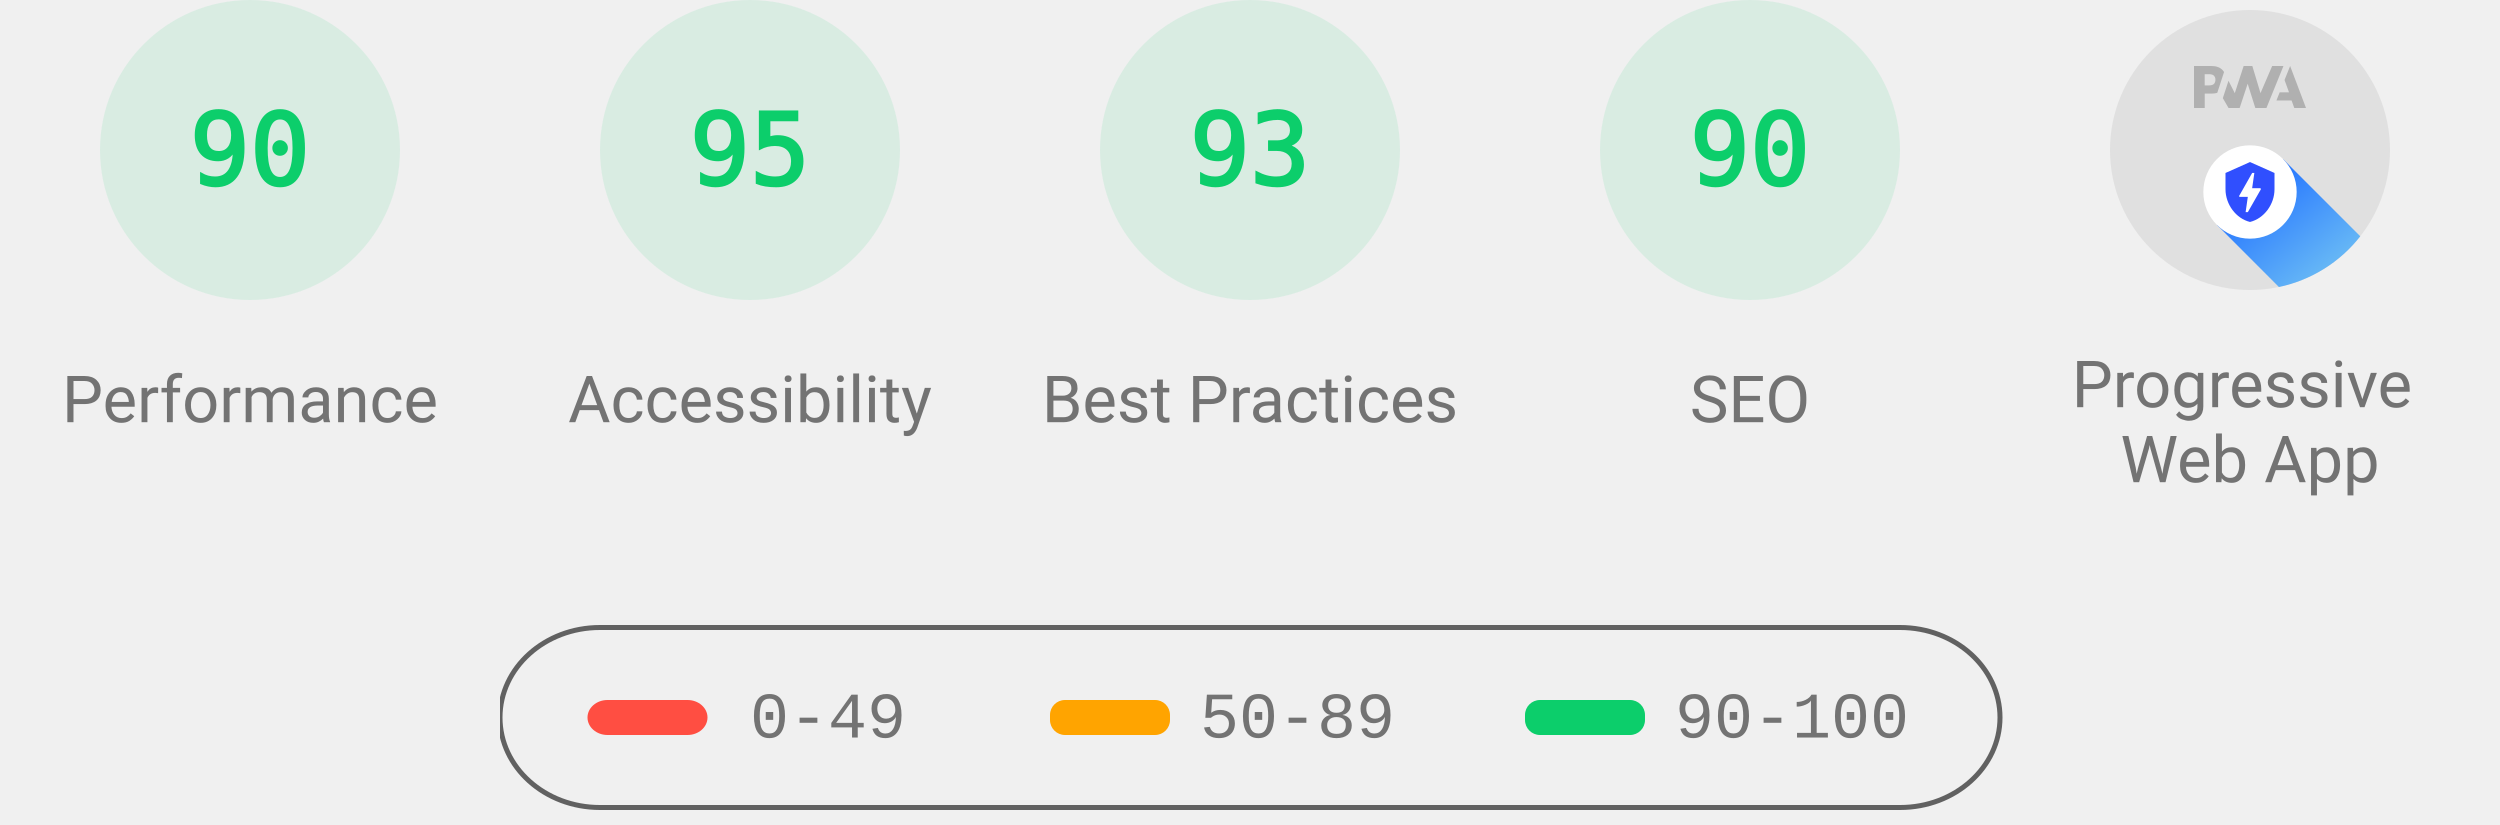
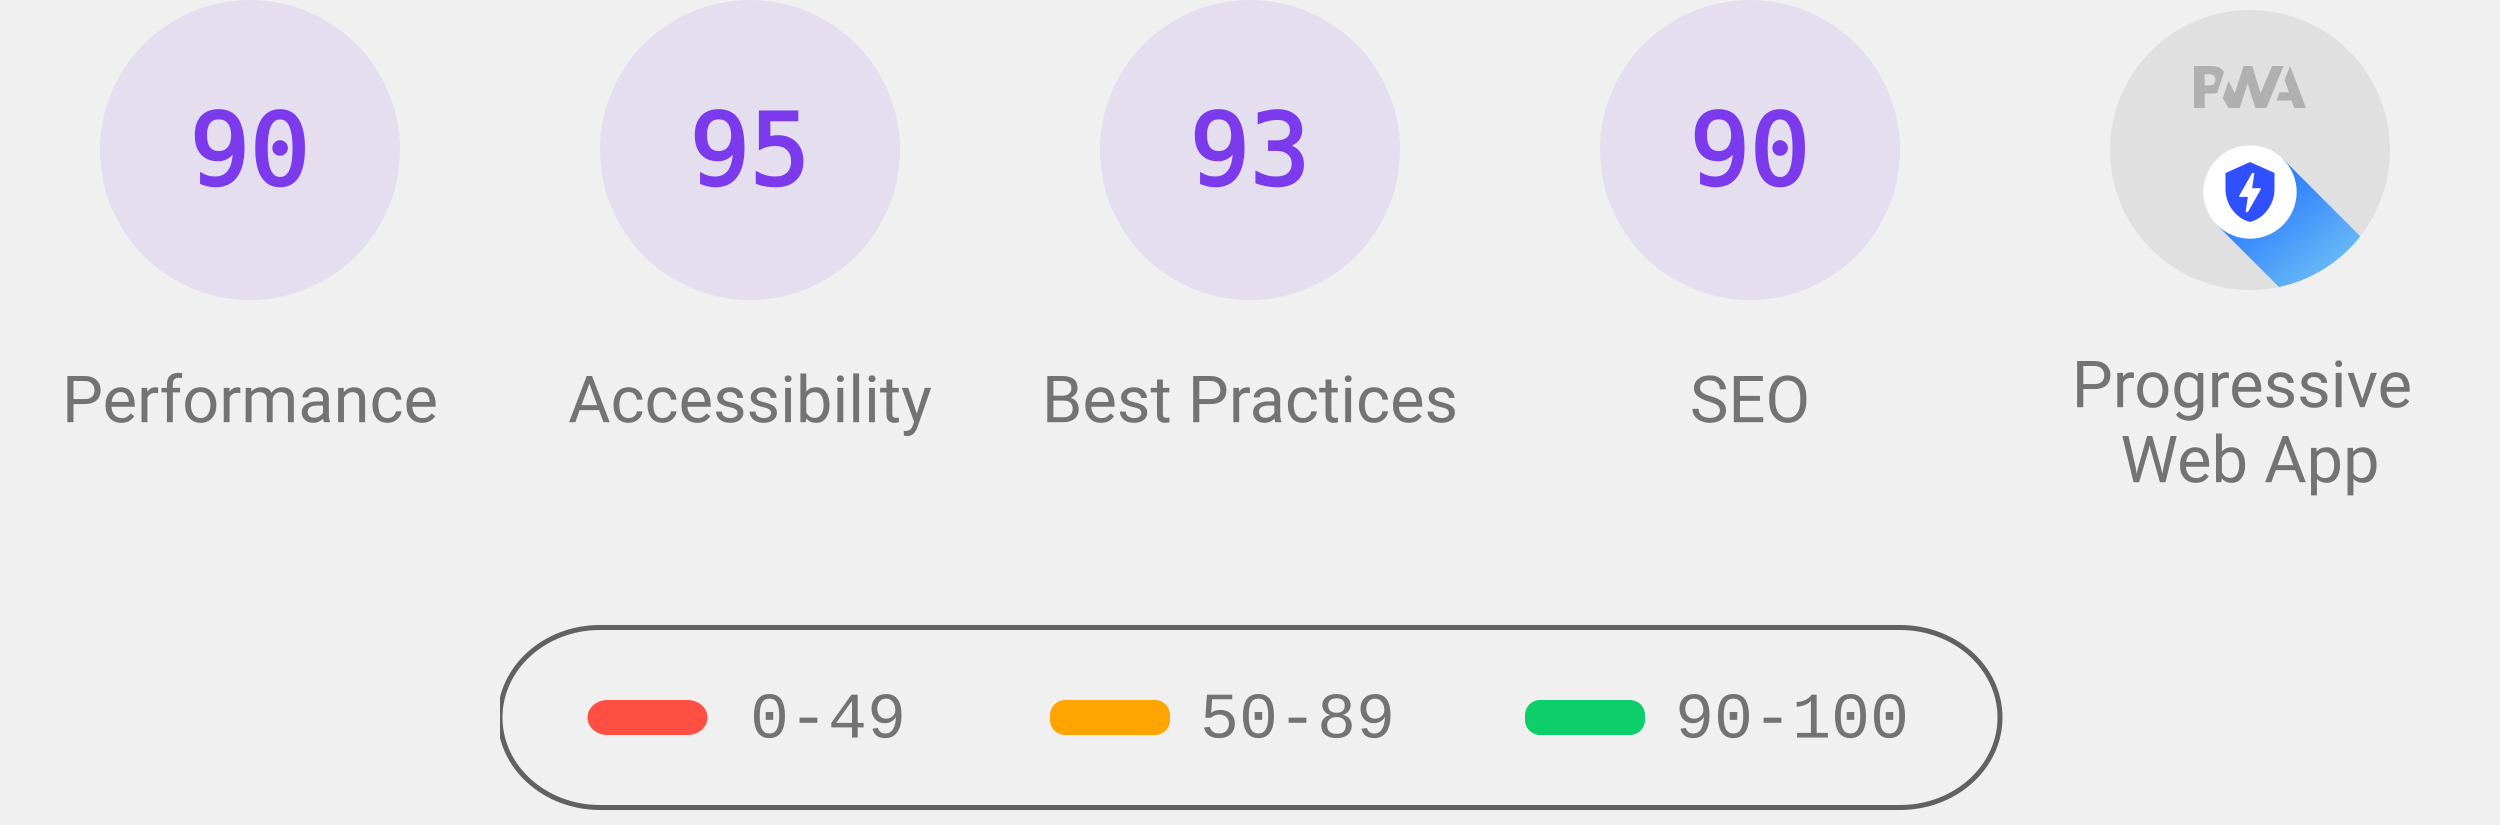
<svg xmlns="http://www.w3.org/2000/svg" class="theme--agnostic" fill="none" width="1000" height="330">
  <style>
			.gauge-base {
				opacity: 0.1
			}

			.gauge-arc {
				fill: none;
				animation-delay: 250ms;
				stroke-linecap: round;
				transform: rotate(-90deg);
				transform-origin: 100px 60px;
				animation: load-gauge 1s ease forwards
			}

			.guage-text {
				font-size: 40px;
				font-family: monospace;
				text-align: center
			}

			.guage-red {
				color: #ff4e42;
				fill: #ff4e42;
				stroke: #ff4e42
			}
			.guage-orange {
				color: #ffa400;
				fill: #ffa400;
				stroke: #ffa400
			}
			.guage-green {
- 				color: #0cce6b;
- 				fill: #0cce6b;
- 				stroke: #0cce6b
+ 				color: #7C3AED;
+ 				fill: #7C3AED;
+ 				stroke: #7C3AED
			}
			.theme--agnostic .guage-undefined {
				color: #5c5c5c;
				fill: #5c5c5c;
				stroke: #5c5c5c
			}
			.theme--light .guage-undefined {
				color: #1e1e1e;
				fill: #1e1e1e;
				stroke: #1e1e1e
			}
			.theme--dark .guage-undefined {
				color: #f5f5f5;
				fill: #f5f5f5;
				stroke: #f5f5f5
			}

			.guage-title {
				stroke: none;
				font-size: 26px;
				line-height: 26px;
				font-family: Roboto, Halvetica, Arial, sans-serif
			}
			.metric.guage-title {
				font-family: 'Courier New', Courier, monospace
			}
			.theme--agnostic .guage-title {
				color: #737373;
				fill: #737373
			}
			.theme--light .guage-title {
				color: #212121;
				fill: #212121
			}
			.theme--dark .guage-title {
				color: #f5f5f5;
				fill: #f5f5f5
			}

			@keyframes load-gauge {
				from {
					stroke-dasharray: 0 352.858
				}
			}
			.lh-gauge--pwa__disc {
				fill: #e0e0e0
			}
			.lh-gauge--pwa__logo {
				position: relative;
				fill: #b0b0b0
			}
			.lh-gauge--pwa__invisible {
				display: none
			}
			.lh-gauge--pwa__visible {
				display: inline
			}
			.guage-invisible {
				display: none
			}
			.lh-gauge--pwa__logo--primary-color {
				fill: #304ffe
			}
			.theme--agnostic .lh-gauge--pwa__logo--secondary-color {
				fill: #787878
			}
			.theme--light .lh-gauge--pwa__logo--secondary-color {
				fill: #3d3d3d
			}
			.theme--dark .lh-gauge--pwa__logo--secondary-color {
				fill: #d8b6b6
			}
			.theme--light #svg_2 {
				stroke: #00000022
			}
			.theme--agnostic #svg_2 {
				stroke: #616161
			}
			.theme--light #svg_2 {
				stroke: #00000022
			}
			.theme--dark #svg_2 {
				stroke: #f5f5f566
			}
		</style>
  <svg class="guage-div guage-perf guage-green" viewBox="0 0 200 200" width="200" height="200" x="0" y="0">
    <circle class="gauge-base" r="56" cx="100" cy="60" stroke-width="8" />
    <circle class="gauge-arc guage-arc-1" r="56" cx="100" cy="60" stroke-width="8" style="stroke-dasharray: 316.672, 351.858;" />
    <text class="guage-text" x="100px" y="60px" alignment-baseline="central" dominant-baseline="central" text-anchor="middle">90</text>
    <text class="guage-title" x="100px" y="160px" alignment-baseline="central" dominant-baseline="central" text-anchor="middle">Performance</text>
  </svg>
  <svg class="guage-div guage-acc guage-green" viewBox="0 0 200 200" width="200" height="200" x="200" y="0">
    <circle class="gauge-base" r="56" cx="100" cy="60" stroke-width="8" />
    <circle class="gauge-arc guage-arc-2" r="56" cx="100" cy="60" stroke-width="8" style="stroke-dasharray: 334.265, 351.858;" />
    <text class="guage-text" x="100px" y="60px" alignment-baseline="central" dominant-baseline="central" text-anchor="middle">95</text>
    <text class="guage-title" x="100px" y="160px" alignment-baseline="central" dominant-baseline="central" text-anchor="middle">Accessibility</text>
  </svg>
  <svg class="guage-div guage-best guage-green" viewBox="0 0 200 200" width="200" height="200" x="400" y="0">
    <circle class="gauge-base" r="56" cx="100" cy="60" stroke-width="8" />
    <circle class="gauge-arc guage-arc-3" r="56" cx="100" cy="60" stroke-width="8" style="stroke-dasharray: 327.228, 351.858;" />
    <text class="guage-text" x="100px" y="60px" alignment-baseline="central" dominant-baseline="central" text-anchor="middle">93</text>
    <text class="guage-title" x="100px" y="160px" alignment-baseline="central" dominant-baseline="central" text-anchor="middle">Best Practices</text>
  </svg>
  <svg class="guage-div guage-seo guage-green" viewBox="0 0 200 200" width="200" height="200" x="600" y="0">
    <circle class="gauge-base" r="56" cx="100" cy="60" stroke-width="8" />
    <circle class="gauge-arc guage-arc-4" r="56" cx="100" cy="60" stroke-width="8" style="stroke-dasharray: 316.672, 351.858;" />
    <text class="guage-text" x="100px" y="60px" alignment-baseline="central" dominant-baseline="central" text-anchor="middle">90</text>
    <text class="guage-title" x="100px" y="160px" alignment-baseline="central" dominant-baseline="central" text-anchor="middle">SEO</text>
  </svg>
  <svg class="guage-div guage-pwa " viewBox="0 0 200 200" width="200" height="200" x="800" y="0">
    <svg viewBox="0 0 60 60" width="112" height="112" x="44" y="4">
      <defs>
        <linearGradient id="lh-gauge--pwa__check-circle__gradient-0" x1="50%" y1="0%" x2="50%" y2="100%">
          <stop stop-color="#00C852" offset="0%" />
          <stop stop-color="#009688" offset="100%" />
        </linearGradient>
        <linearGradient id="lh-gauge--pwa__installable__shadow-gradient-0" x1="76.056%" x2="24.111%" y1="82.995%" y2="24.735%">
          <stop stop-color="#A5D6A7" offset="0%" />
          <stop stop-color="#80CBC4" offset="100%" />
        </linearGradient>
        <linearGradient id="lh-gauge--pwa__fast-reliable__shadow-gradient-0" x1="76.056%" y1="82.995%" x2="25.678%" y2="26.493%">
          <stop stop-color="#64B5F6" offset="0%" />
          <stop stop-color="#2979FF" offset="100%" />
        </linearGradient>
        <g id="lh-gauge--pwa__fast-reliable-badge-0">
          <circle fill="#FFFFFF" cx="10" cy="10" r="10" />
          <path fill="#304FFE" d="M10 3.58l5.25 2.34v3.5c0 3.23-2.24 6.26-5.25 7-3.01-.74-5.25-3.77-5.25-7v-3.5L10 3.58zm-.47 10.74l2.76-4.83.03-.07c.04-.08 0-.24-.22-.24h-1.64l.47-3.26h-.47l-2.7 4.77c-.02.01.05-.1-.04.05-.09.16-.1.31.18.31h1.63l-.47 3.27h.47z" />
        </g>
        <g id="lh-gauge--pwa__installable-badge-0">
          <circle fill="#FFFFFF" cx="10" cy="10" r="10" />
          <path fill="#009688" d="M10 4.167A5.835 5.835 0 0 0 4.167 10 5.835 5.835 0 0 0 10 15.833 5.835 5.835 0 0 0 15.833 10 5.835 5.835 0 0 0 10 4.167zm2.917 6.416h-2.334v2.334H9.417v-2.334H7.083V9.417h2.334V7.083h1.166v2.334h2.334v1.166z" />
        </g>
      </defs>
      <g stroke="none" fill-rule="nonzero">
        <circle class="lh-gauge--pwa__disc" cx="30" cy="30" r="30" />
        <g class="lh-gauge--pwa__logo">
          <path d="M35.66 19.39l.7-1.75h2L37.4 15 38.6 12l3.4 9h-2.51l-.58-1.61z" />
          <path d="M33.52 21l3.65-9h-2.42l-2.5 5.82L30.5 12h-1.86l-1.9 5.82-1.35-2.65-1.21 3.72L25.4 21h2.38l1.72-5.2 1.64 5.2z" />
          <path fill-rule="nonzero" d="M20.3 17.91h1.48c.45 0 .85-.05 1.2-.15l.39-1.18 1.07-3.3a2.64 2.64 0 0 0-.28-.37c-.55-.6-1.36-.91-2.42-.91H18v9h2.3V17.9zm1.96-3.84c.22.22.33.5.33.87 0 .36-.1.65-.29.87-.2.23-.59.35-1.15.35h-.86v-2.41h.87c.52 0 .89.1 1.1.32z" />
        </g>
        <rect class="lh-gauge--pwa__component lh-gauge--pwa__na-line lh-gauge--pwa__invisible" fill="#FFFFFF" x="20" y="32" width="20" height="4" rx="2" />
        <g class="lh-gauge--pwa__component lh-gauge--pwa__fast-reliable-badge lh-gauge--pwa__visible" transform="translate(20, 29)">
          <path fill="url(#lh-gauge--pwa__fast-reliable__shadow-gradient-0)" d="M33.63 19.49A30 30 0 0 1 16.2 30.36L3 17.14 17.14 3l16.49 16.49z" />
          <use href="#lh-gauge--pwa__fast-reliable-badge-0" />
        </g>
        <g class="lh-gauge--pwa__component lh-gauge--pwa__installable-badge lh-gauge--pwa__invisible" transform="translate(20, 29)">
          <path fill="url(#lh-gauge--pwa__installable__shadow-gradient-0)" d="M33.629 19.487c-4.272 5.453-10.391 9.39-17.415 10.869L3 17.142 17.142 3 33.63 19.487z" />
          <use href="#lh-gauge--pwa__installable-badge-0" />
        </g>
        <g class="lh-gauge--pwa__component lh-gauge--pwa__fast-reliable-installable-badges lh-gauge--pwa__invisible">
          <g transform="translate(8, 29)">
            <path fill="url(#lh-gauge--pwa__fast-reliable__shadow-gradient-0)" d="M16.321 30.463L3 17.143 17.142 3l22.365 22.365A29.864 29.864 0 0 1 22 31c-1.942 0-3.84-.184-5.679-.537z" />
            <use href="#lh-gauge--pwa__fast-reliable-badge-0" />
          </g>
          <g transform="translate(32, 29)">
            <path fill="url(#lh-gauge--pwa__installable__shadow-gradient-0)" d="M25.982 11.84a30.107 30.107 0 0 1-13.08 15.203L3 17.143 17.142 3l8.84 8.84z" />
            <use href="#lh-gauge--pwa__installable-badge-0" />
          </g>
        </g>
        <g class="lh-gauge--pwa__component lh-gauge--pwa__check-circle lh-gauge--pwa__invisible" transform="translate(18, 28)">
          <circle fill="#FFFFFF" cx="12" cy="12" r="12" />
          <path fill="url(#lh-gauge--pwa__check-circle__gradient-0)" d="M12 2a10 10 0 1 0 0 20 10 10 0 0 0 0-20zm-2 15l-5-5 1.41-1.41L10 14.17l7.59-7.59L19 8l-9 9z" />
        </g>
      </g>
    </svg>
    <text class="guage-title" y="160px" alignment-baseline="central" dominant-baseline="central" text-anchor="middle">
      <tspan x="100px" dy="-6px">Progressive</tspan>
      <tspan x="100px" dy="30px">Web App</tspan>
    </text>
  </svg>
  <svg width="604" height="76" x="200" y="250">
    <g>
      <rect fill="none" id="canvas_background" height="80" width="604" y="-1" x="-1" />
      <g display="none" overflow="visible" y="0" x="0" height="100%" width="100%" id="canvasGrid">
        <rect fill="url(#gridpattern)" stroke-width="0" y="0" x="0" height="100%" width="100%" />
      </g>
    </g>
    <g>
      <rect fill-opacity="0" stroke-width="2" rx="40" id="svg_2" height="72" width="600" y="1" x="0" fill="#000000" />
      <rect stroke="#000" rx="8" id="svg_3" height="14" width="48" y="30" x="35" stroke-opacity="null" stroke-width="0" fill="#ff4e42" />
      <rect stroke="#000" rx="6" id="svg_4" height="14" width="48" y="30" x="220" stroke-opacity="null" stroke-width="0" fill="#ffa400" />
      <rect stroke="#000" rx="6" id="svg_5" height="14" width="48" y="30" x="410" stroke-opacity="null" stroke-width="0" fill="#0cce6b" />
      <text class="metric guage-title" xml:space="preserve" text-anchor="start" font-size="26" id="svg_6" y="45" x="100" stroke-opacity="null" stroke-width="0" stroke="#000">0-49</text>
      <text class="metric guage-title" xml:space="preserve" text-anchor="start" font-size="26" id="svg_7" y="45" x="280" stroke-opacity="null" stroke-width="0" stroke="#000">50-89</text>
      <text class="metric guage-title" xml:space="preserve" text-anchor="start" font-size="26" id="svg_8" y="45" x="470" stroke-opacity="null" stroke-width="0" stroke="#000">90-100</text>
    </g>
  </svg>
</svg>
